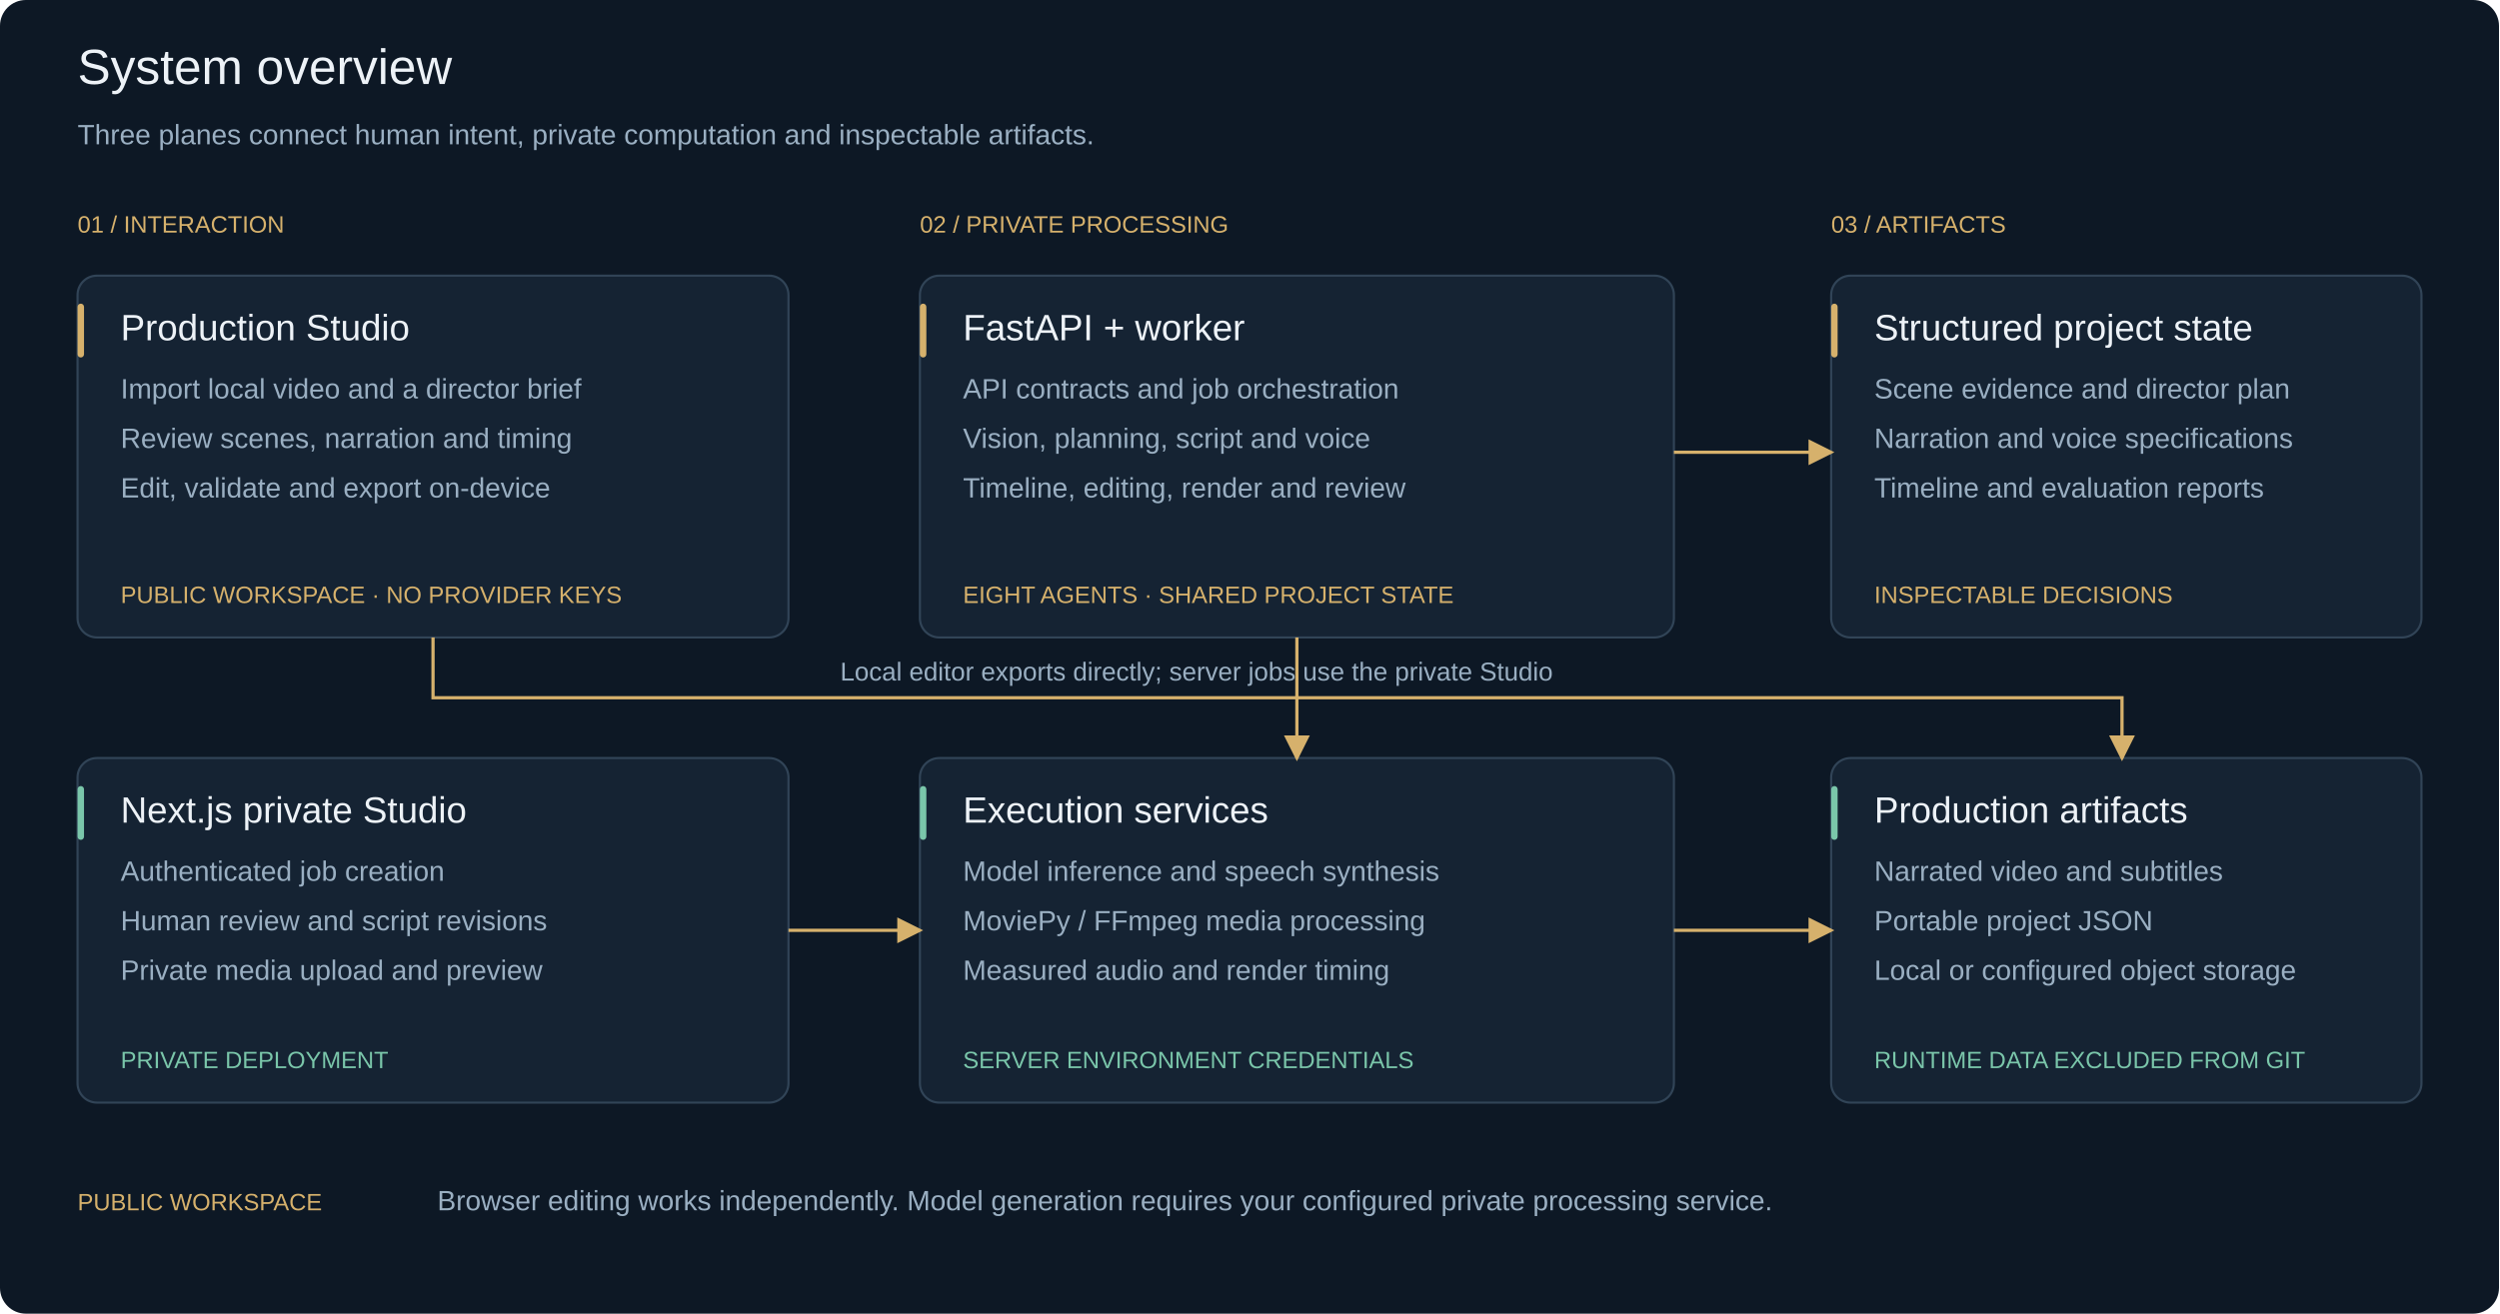
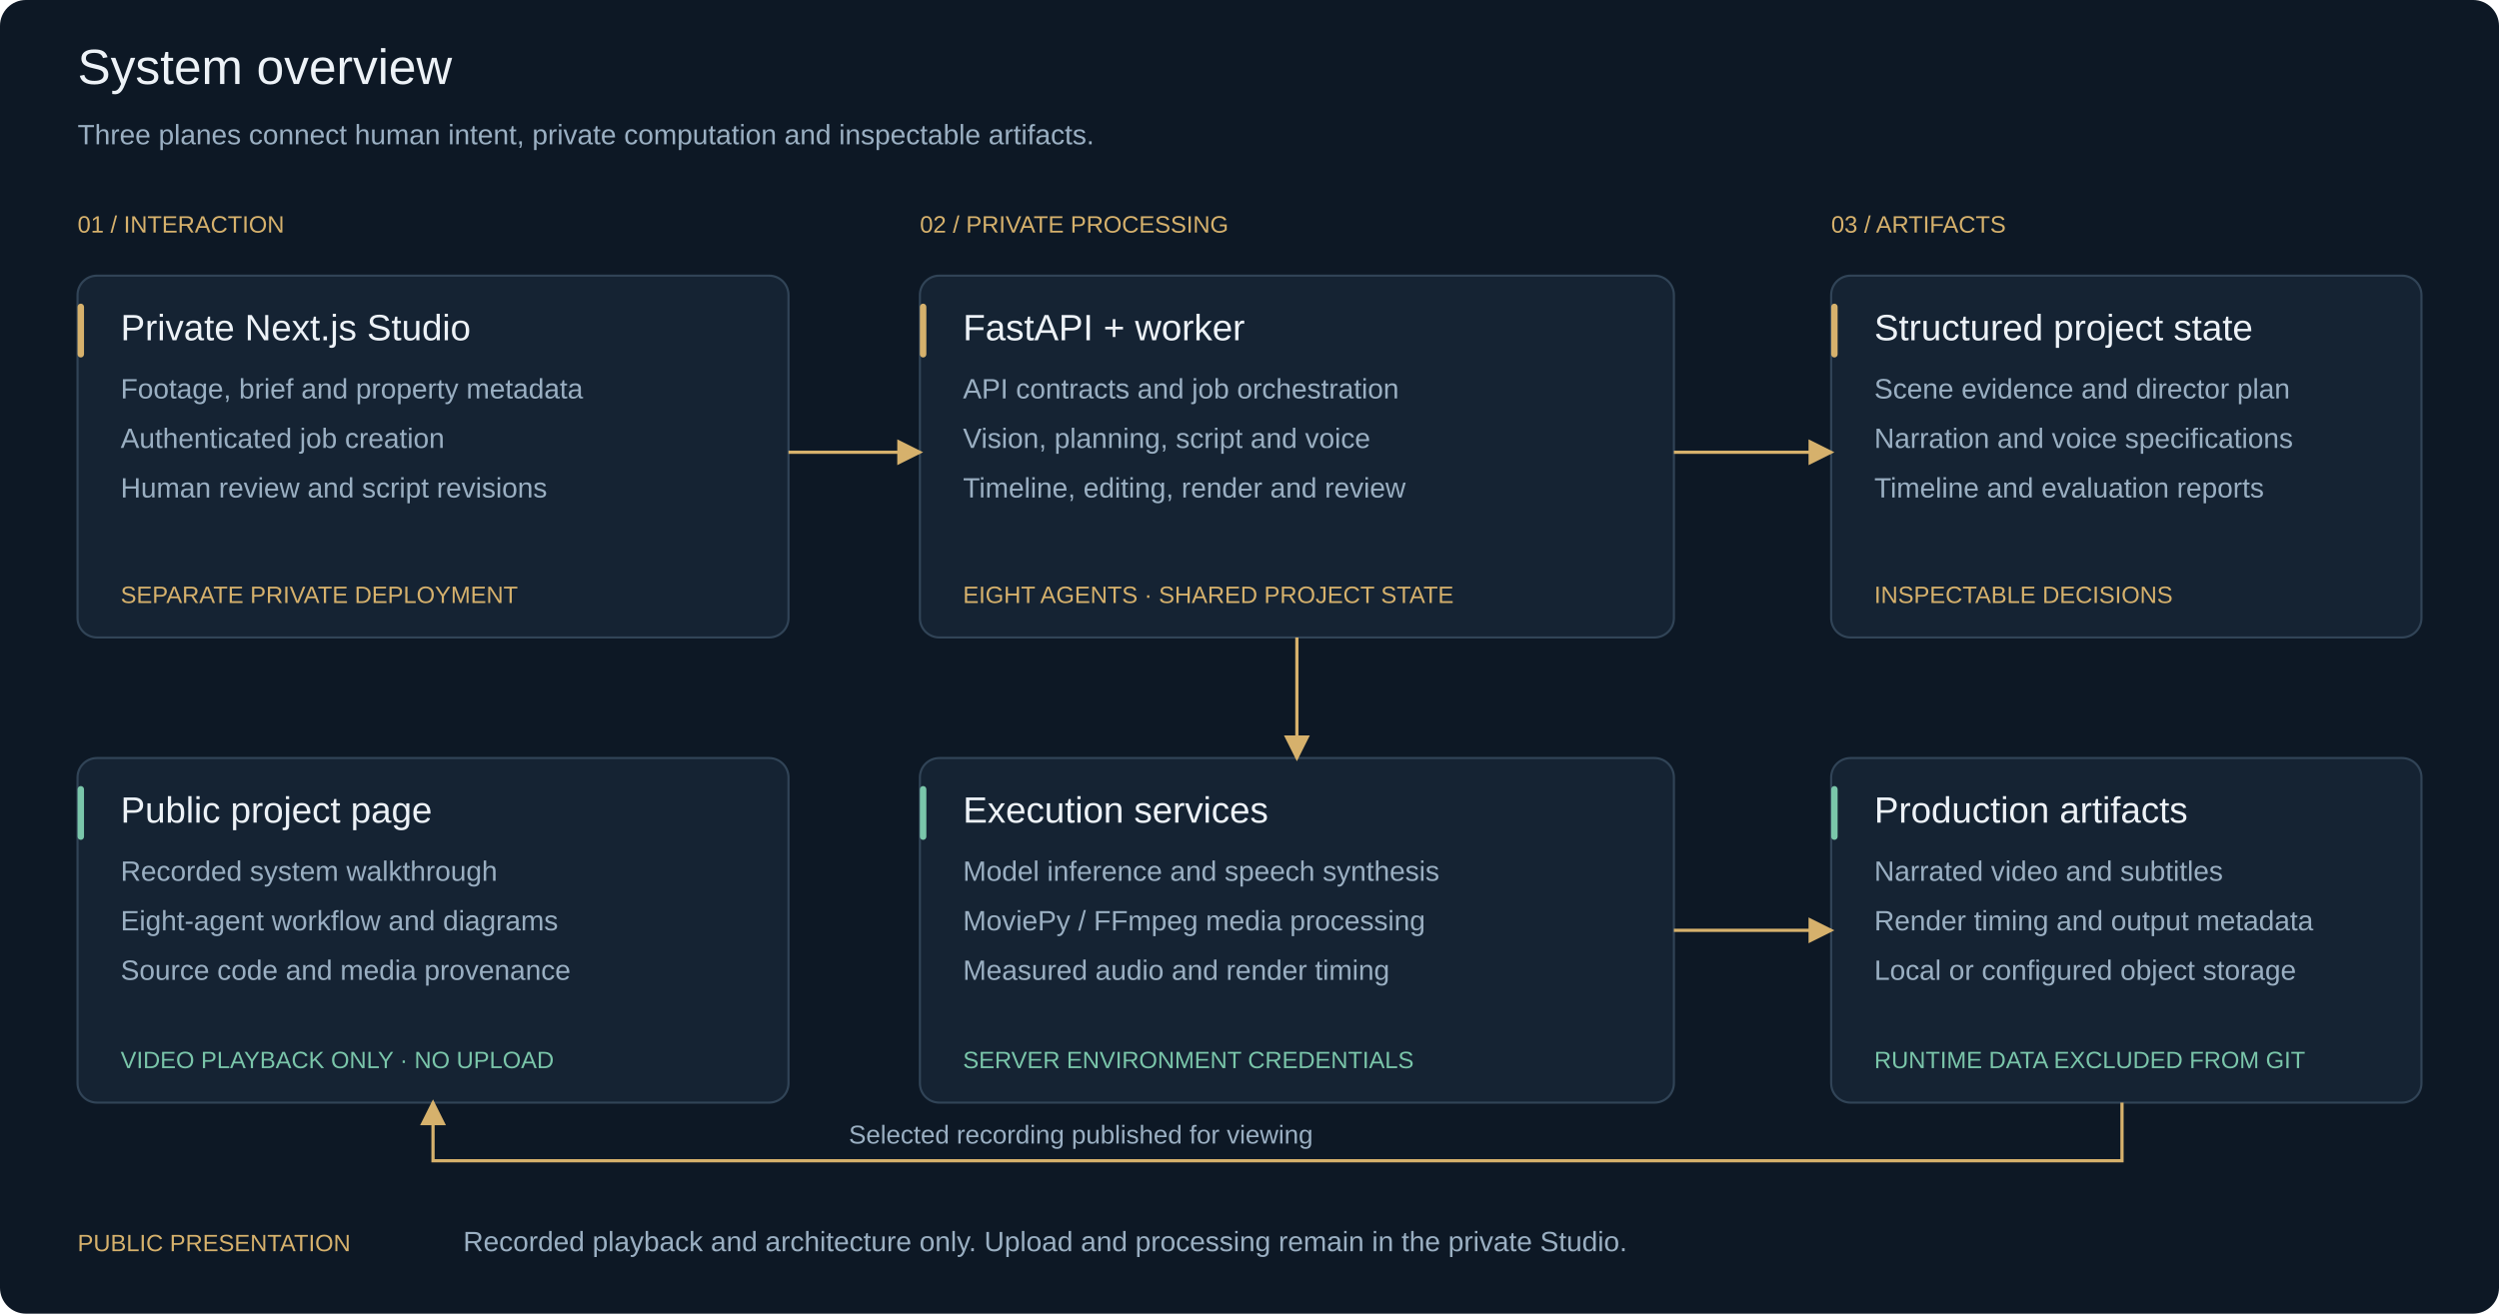
<svg xmlns="http://www.w3.org/2000/svg" viewBox="0 0 1160 610" role="img" aria-labelledby="title desc">
  <defs>
    <marker id="arrow" markerWidth="8" markerHeight="8" refX="7" refY="4" orient="auto">
      <path d="M0 0L8 4L0 8" fill="#d6b16c" />
    </marker>
    <style>text{font-family:Arial,Helvetica,sans-serif}.line{fill:none;stroke:#d6b16c;stroke-width:1.5;marker-end:url(#arrow)}</style>
  </defs>
  <rect width="1160" height="610" rx="12" fill="#0d1825" />
  <text x="36" y="39" font-size="23" fill="#edf2f7">System overview</text>
  <text x="36" y="67" font-size="13" fill="#9aafc2">Three planes connect human intent, private computation and inspectable artifacts.</text>
  <text x="36" y="108" font-size="11" fill="#d6b16c">01 / INTERACTION</text>
  <text x="427" y="108" font-size="11" fill="#d6b16c">02 / PRIVATE PROCESSING</text>
  <text x="850" y="108" font-size="11" fill="#d6b16c">03 / ARTIFACTS</text>
  <rect x="36" y="128" width="330" height="168" rx="9" fill="#152333" stroke="#314457" />
  <rect x="36" y="141" width="3" height="25" rx="1.5" fill="#d6b16c" />
-   <text x="56" y="158" font-size="17" fill="#edf2f7">Production Studio</text>
-   <text x="56" y="185" font-size="13" fill="#9aafc2">Import local video and a director brief</text>
-   <text x="56" y="208" font-size="13" fill="#9aafc2">Review scenes, narration and timing</text>
-   <text x="56" y="231" font-size="13" fill="#9aafc2">Edit, validate and export on-device</text>
-   <text x="56" y="280" font-size="11" fill="#d6b16c">PUBLIC WORKSPACE · NO PROVIDER KEYS</text>
+   <text x="56" y="158" font-size="17" fill="#edf2f7">Private Next.js Studio</text>
+   <text x="56" y="185" font-size="13" fill="#9aafc2">Footage, brief and property metadata</text>
+   <text x="56" y="208" font-size="13" fill="#9aafc2">Authenticated job creation</text>
+   <text x="56" y="231" font-size="13" fill="#9aafc2">Human review and script revisions</text>
+   <text x="56" y="280" font-size="11" fill="#d6b16c">SEPARATE PRIVATE DEPLOYMENT</text>
  <rect x="36" y="352" width="330" height="160" rx="9" fill="#152333" stroke="#314457" />
  <rect x="36" y="365" width="3" height="25" rx="1.5" fill="#7ac6aa" />
-   <text x="56" y="382" font-size="17" fill="#edf2f7">Next.js private Studio</text>
-   <text x="56" y="409" font-size="13" fill="#9aafc2">Authenticated job creation</text>
-   <text x="56" y="432" font-size="13" fill="#9aafc2">Human review and script revisions</text>
-   <text x="56" y="455" font-size="13" fill="#9aafc2">Private media upload and preview</text>
-   <text x="56" y="496" font-size="11" fill="#7ac6aa">PRIVATE DEPLOYMENT</text>
+   <text x="56" y="382" font-size="17" fill="#edf2f7">Public project page</text>
+   <text x="56" y="409" font-size="13" fill="#9aafc2">Recorded system walkthrough</text>
+   <text x="56" y="432" font-size="13" fill="#9aafc2">Eight-agent workflow and diagrams</text>
+   <text x="56" y="455" font-size="13" fill="#9aafc2">Source code and media provenance</text>
+   <text x="56" y="496" font-size="11" fill="#7ac6aa">VIDEO PLAYBACK ONLY · NO UPLOAD</text>
  <rect x="427" y="128" width="350" height="168" rx="9" fill="#152333" stroke="#314457" />
  <rect x="427" y="141" width="3" height="25" rx="1.5" fill="#d6b16c" />
  <text x="447" y="158" font-size="17" fill="#edf2f7">FastAPI + worker</text>
  <text x="447" y="185" font-size="13" fill="#9aafc2">API contracts and job orchestration</text>
  <text x="447" y="208" font-size="13" fill="#9aafc2">Vision, planning, script and voice</text>
  <text x="447" y="231" font-size="13" fill="#9aafc2">Timeline, editing, render and review</text>
  <text x="447" y="280" font-size="11" fill="#d6b16c">EIGHT AGENTS · SHARED PROJECT STATE</text>
  <rect x="427" y="352" width="350" height="160" rx="9" fill="#152333" stroke="#314457" />
  <rect x="427" y="365" width="3" height="25" rx="1.5" fill="#7ac6aa" />
  <text x="447" y="382" font-size="17" fill="#edf2f7">Execution services</text>
  <text x="447" y="409" font-size="13" fill="#9aafc2">Model inference and speech synthesis</text>
  <text x="447" y="432" font-size="13" fill="#9aafc2">MoviePy / FFmpeg media processing</text>
  <text x="447" y="455" font-size="13" fill="#9aafc2">Measured audio and render timing</text>
  <text x="447" y="496" font-size="11" fill="#7ac6aa">SERVER ENVIRONMENT CREDENTIALS</text>
  <rect x="850" y="128" width="274" height="168" rx="9" fill="#152333" stroke="#314457" />
  <rect x="850" y="141" width="3" height="25" rx="1.5" fill="#d6b16c" />
  <text x="870" y="158" font-size="17" fill="#edf2f7">Structured project state</text>
  <text x="870" y="185" font-size="13" fill="#9aafc2">Scene evidence and director plan</text>
  <text x="870" y="208" font-size="13" fill="#9aafc2">Narration and voice specifications</text>
  <text x="870" y="231" font-size="13" fill="#9aafc2">Timeline and evaluation reports</text>
  <text x="870" y="280" font-size="11" fill="#d6b16c">INSPECTABLE DECISIONS</text>
  <rect x="850" y="352" width="274" height="160" rx="9" fill="#152333" stroke="#314457" />
  <rect x="850" y="365" width="3" height="25" rx="1.5" fill="#7ac6aa" />
  <text x="870" y="382" font-size="17" fill="#edf2f7">Production artifacts</text>
  <text x="870" y="409" font-size="13" fill="#9aafc2">Narrated video and subtitles</text>
-   <text x="870" y="432" font-size="13" fill="#9aafc2">Portable project JSON</text>
+   <text x="870" y="432" font-size="13" fill="#9aafc2">Render timing and output metadata</text>
  <text x="870" y="455" font-size="13" fill="#9aafc2">Local or configured object storage</text>
  <text x="870" y="496" font-size="11" fill="#7ac6aa">RUNTIME DATA EXCLUDED FROM GIT</text>
-   <path class="line" d="M366 432 L427 432" />
+   <path class="line" d="M366 210 L427 210" />
  <path class="line" d="M777 210 L850 210" />
  <path class="line" d="M777 432 L850 432" />
  <path class="line" d="M602 296 L602 352" />
-   <path class="line" d="M201 296 L201 324 L985 324 L985 352" />
-   <text x="390" y="316" font-size="12" fill="#9aafc2">Local editor exports directly; server jobs use the private Studio</text>
-   <text x="36" y="562" font-size="11" fill="#d6b16c">PUBLIC WORKSPACE</text>
-   <text x="203" y="562" font-size="13" fill="#9aafc2">Browser editing works independently. Model generation requires your configured private processing service.</text>
+   <path class="line" d="M985 512 L985 539 L201 539 L201 512" />
+   <text x="394" y="531" font-size="12" fill="#9aafc2">Selected recording published for viewing</text>
+   <text x="36" y="581" font-size="11" fill="#d6b16c">PUBLIC PRESENTATION</text>
+   <text x="215" y="581" font-size="13" fill="#9aafc2">Recorded playback and architecture only. Upload and processing remain in the private Studio.</text>
</svg>
